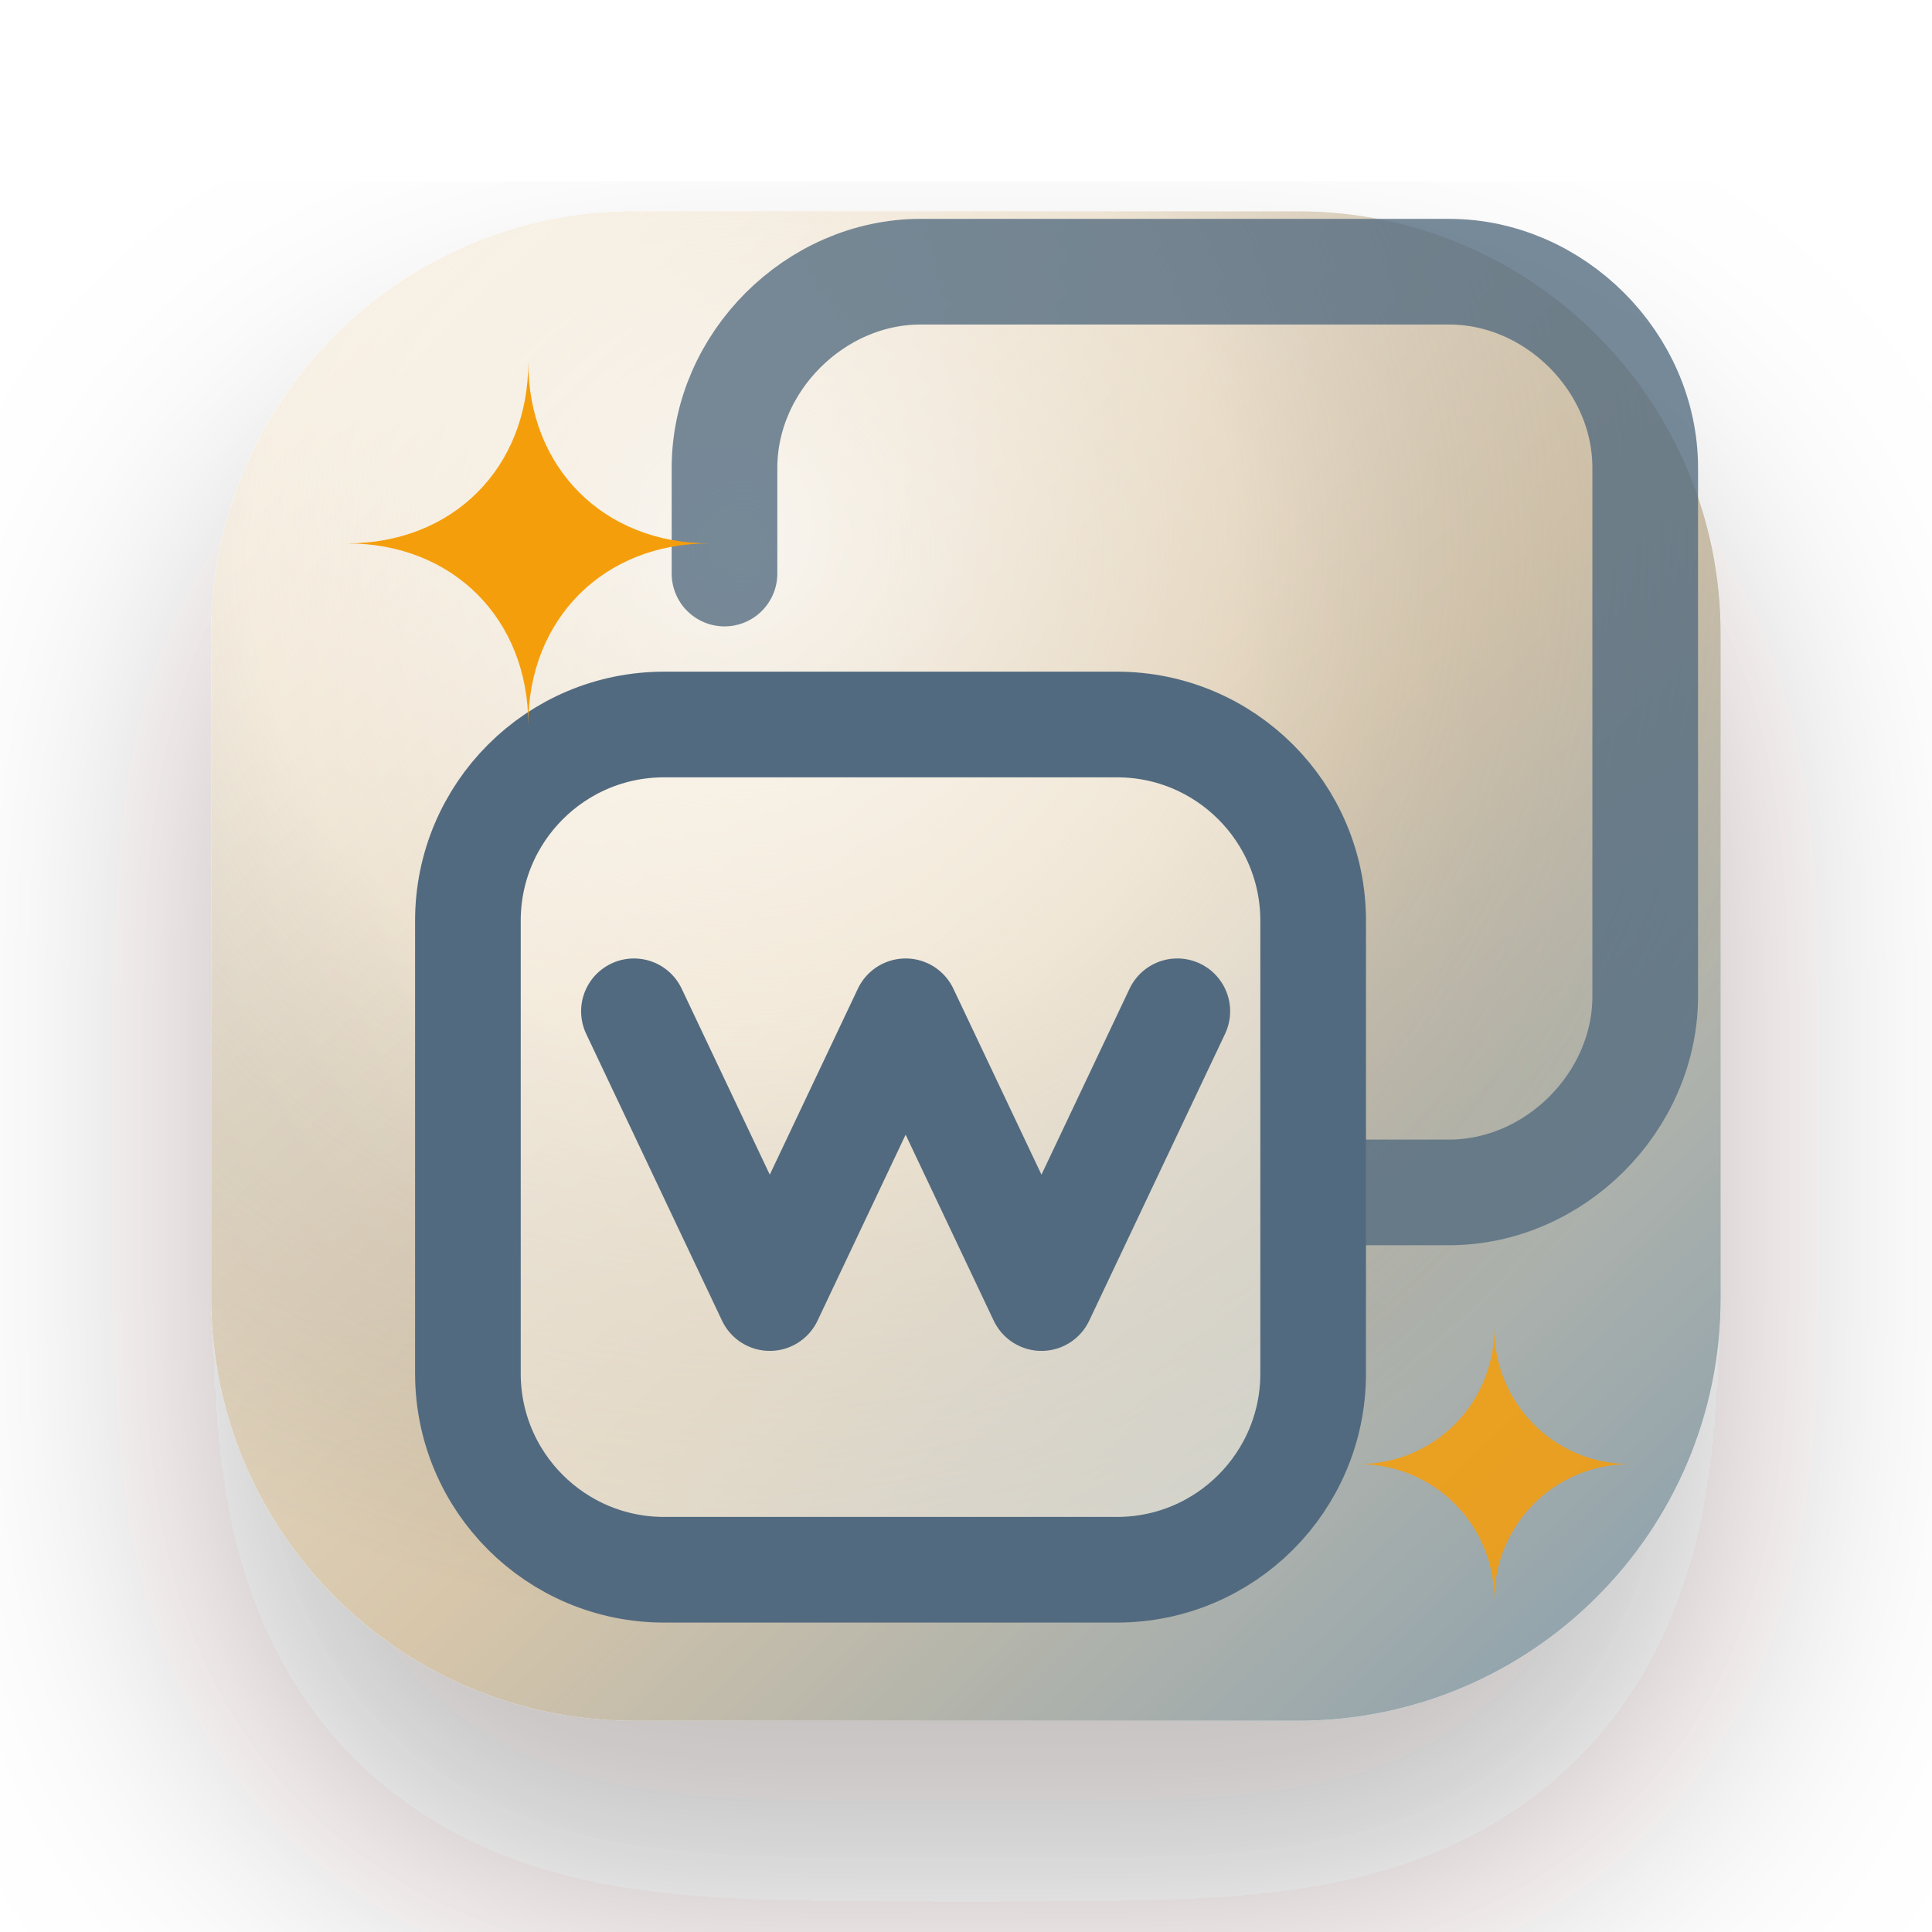
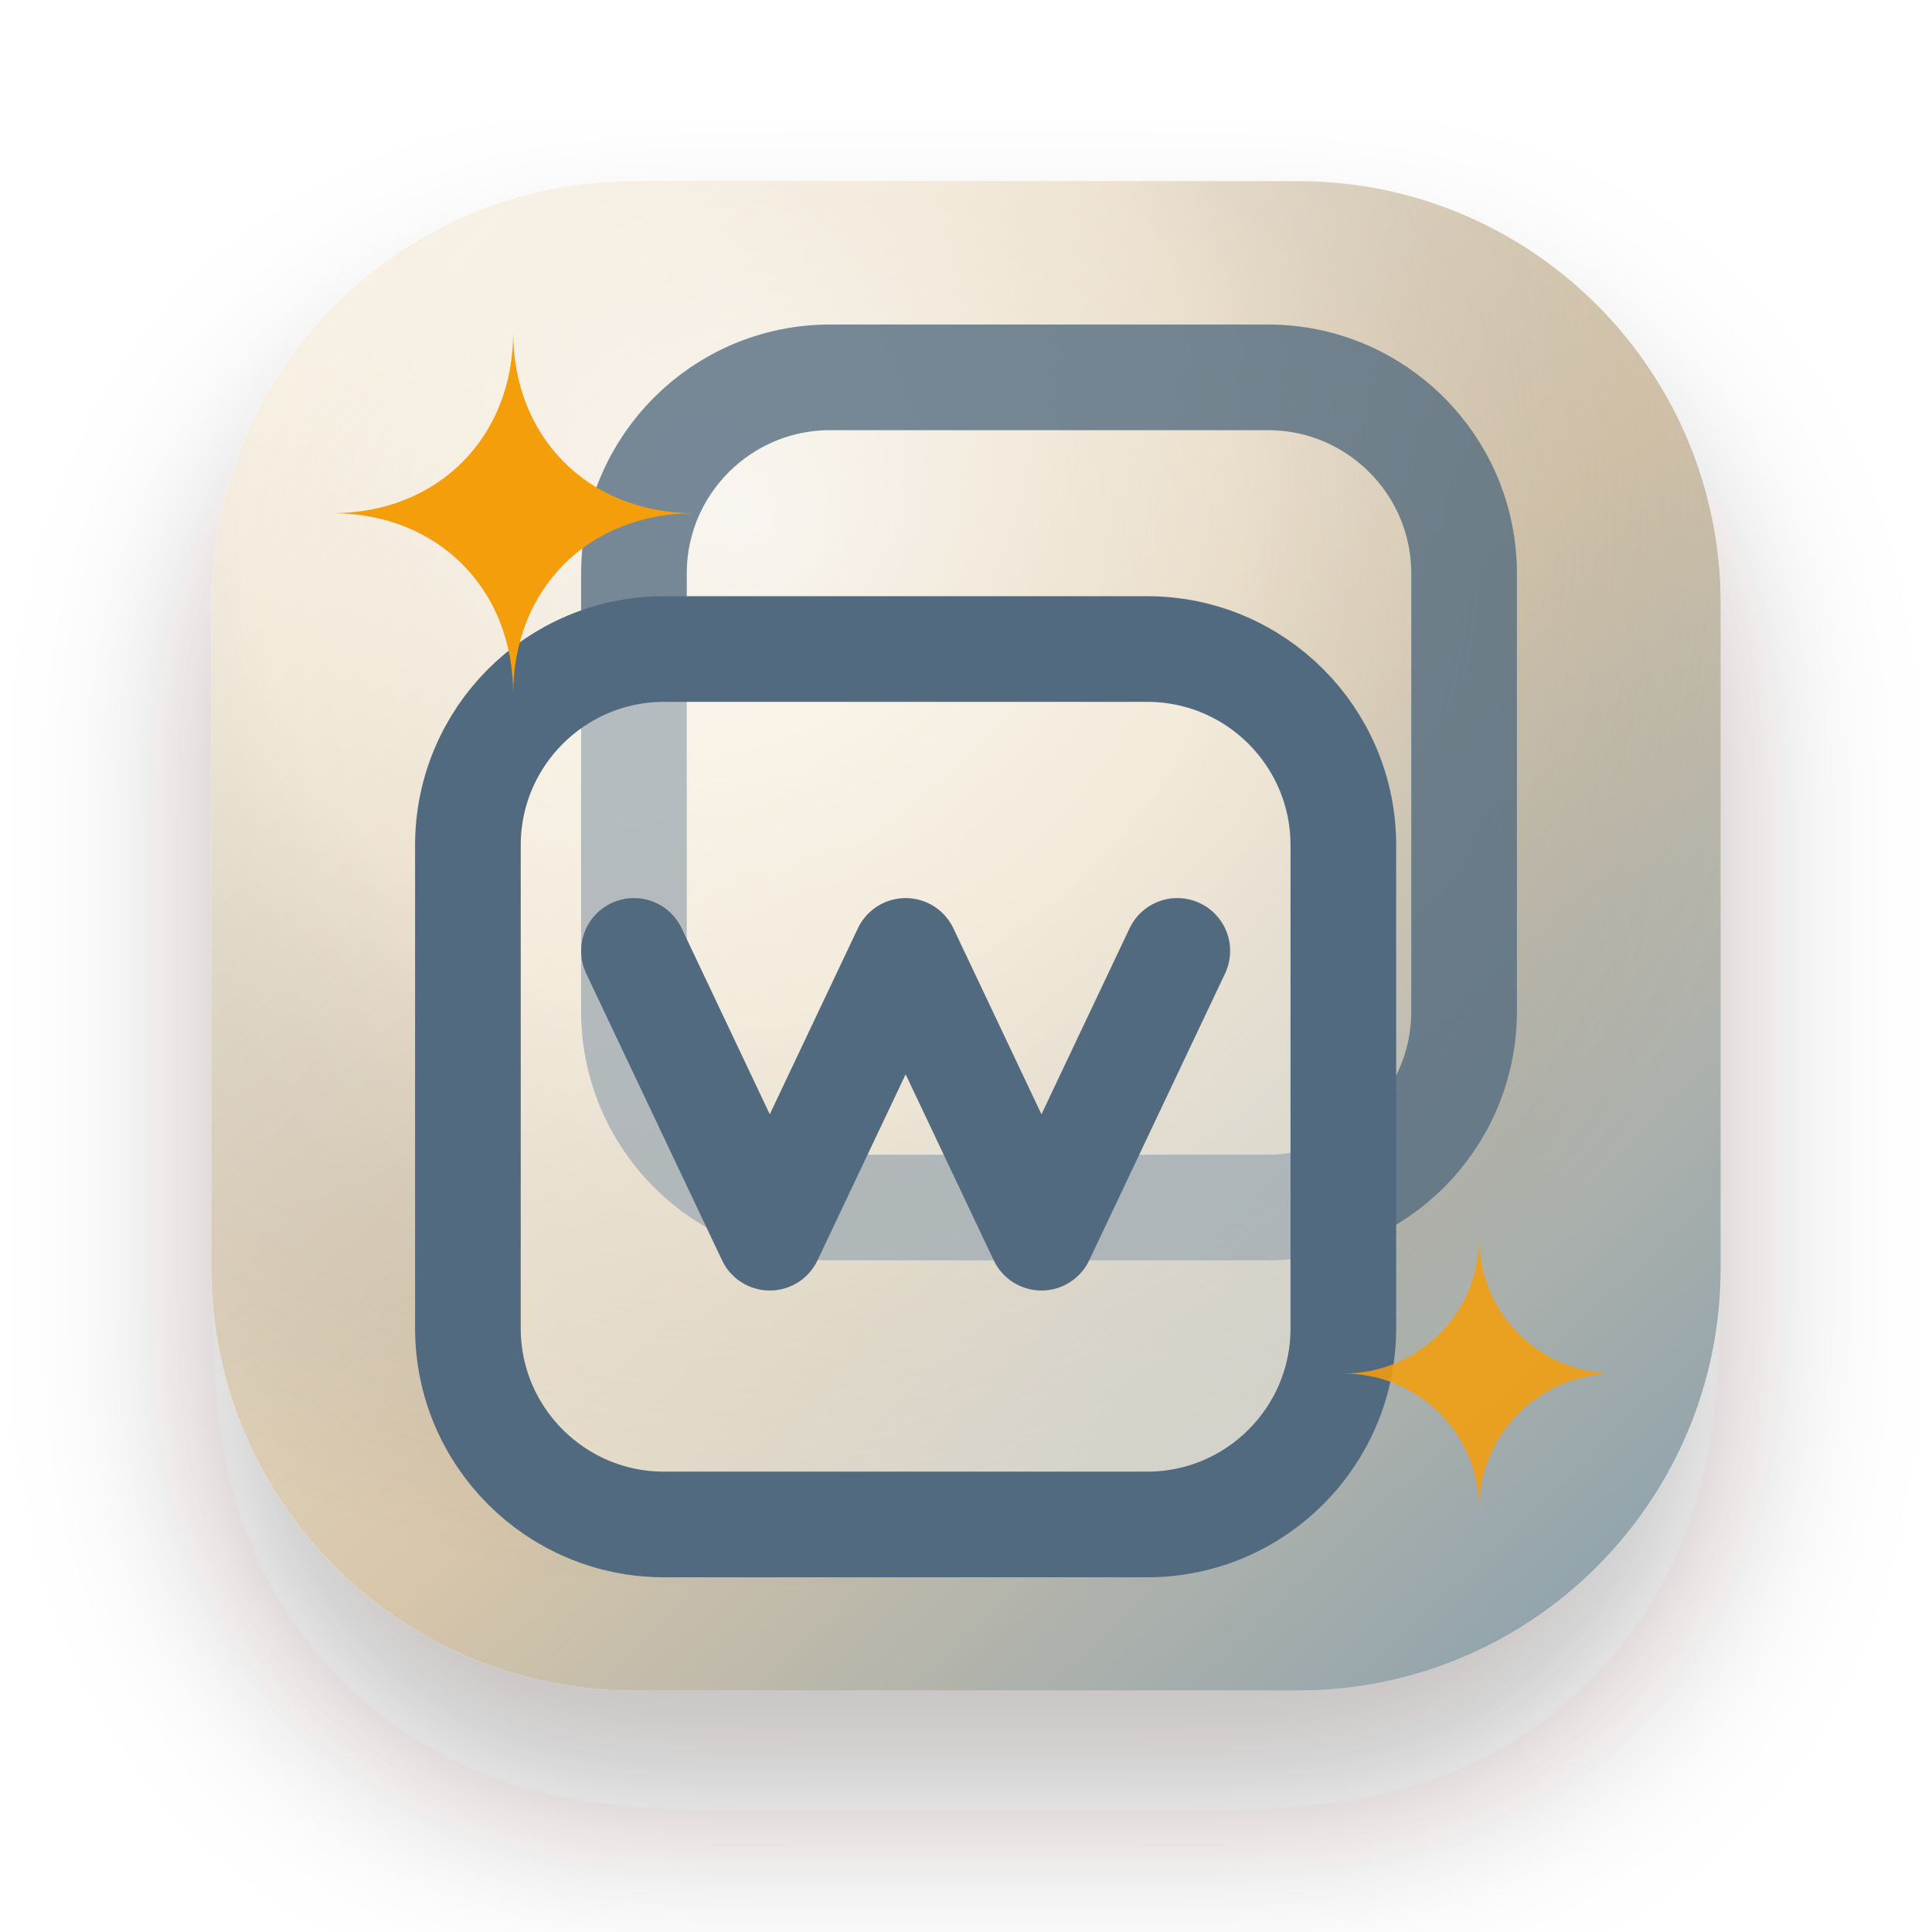
<svg xmlns="http://www.w3.org/2000/svg" viewBox="0 0 128 128" role="img" aria-labelledby="title desc">
  <defs>
-     <linearGradient id="tile" x1="18" y1="16" x2="110" y2="112" gradientUnits="userSpaceOnUse">
+     <linearGradient id="tile" x1="18" y1="12" x2="110" y2="110" gradientUnits="userSpaceOnUse">
      <stop offset="0" stop-color="#f8f2e7" />
      <stop offset="0.55" stop-color="#d7c6aa" />
      <stop offset="1" stop-color="#8aa0ad" />
    </linearGradient>
    <radialGradient id="glow" cx="35%" cy="22%" r="72%">
      <stop offset="0" stop-color="#ffffff" stop-opacity="0.72" />
      <stop offset="0.46" stop-color="#fff7ed" stop-opacity="0.28" />
      <stop offset="1" stop-color="#314052" stop-opacity="0" />
    </radialGradient>
-     <filter id="shadow" x="-30%" y="-30%" width="160%" height="160%">
-       <feDropShadow dx="0" dy="12" stdDeviation="10" flood-color="#312a22" flood-opacity="0.30" />
+     <filter id="shadow" x="-22%" y="-22%" width="144%" height="144%">
+       <feDropShadow dx="0" dy="8" stdDeviation="6" flood-color="#312a22" flood-opacity="0.28" />
    </filter>
  </defs>
-   <rect x="14" y="14" width="100" height="100" rx="28" fill="url(#tile)" filter="url(#shadow)" />
-   <rect x="14" y="14" width="100" height="100" rx="28" fill="url(#glow)" />
+   <rect x="14" y="12" width="100" height="100" rx="28" fill="url(#tile)" filter="url(#shadow)" />
+   <rect x="14" y="12" width="100" height="100" rx="28" fill="url(#glow)" />
  <g fill="none" stroke="#526a7f" stroke-width="7" stroke-linecap="round" stroke-linejoin="round">
-     <path d="M48 38v-7c0-7 6-13 13-13h35c7 0 13 6 13 13v35c0 7-6 13-13 13h-9" opacity="0.78" />
-     <rect x="31" y="48" width="56" height="56" rx="13" fill="#fffaf2" fill-opacity="0.46" />
-     <path d="M42 67l9 19 9-19 9 19 9-19" />
+     <rect x="42" y="25" width="55" height="55" rx="13" fill="#fffaf2" fill-opacity="0.16" opacity="0.78" />
+     <rect x="31" y="43" width="58" height="58" rx="13" fill="#fffaf2" fill-opacity="0.46" />
+     <path d="M42 63l9 19 9-19 9 19 9-19" />
  </g>
  <g fill="#f59e0b">
-     <path d="M35 24c0 7-5 12-12 12 7 0 12 5 12 12 0-7 5-12 12-12-7 0-12-5-12-12Z" />
-     <path d="M99 88c0 5-4 9-9 9 5 0 9 4 9 9 0-5 4-9 9-9-5 0-9-4-9-9Z" opacity="0.86" />
+     <path d="M34 22c0 7-5 12-12 12 7 0 12 5 12 12 0-7 5-12 12-12-7 0-12-5-12-12Z" />
+     <path d="M98 82c0 5-4 9-9 9 5 0 9 4 9 9 0-5 4-9 9-9-5 0-9-4-9-9Z" opacity="0.86" />
  </g>
</svg>
